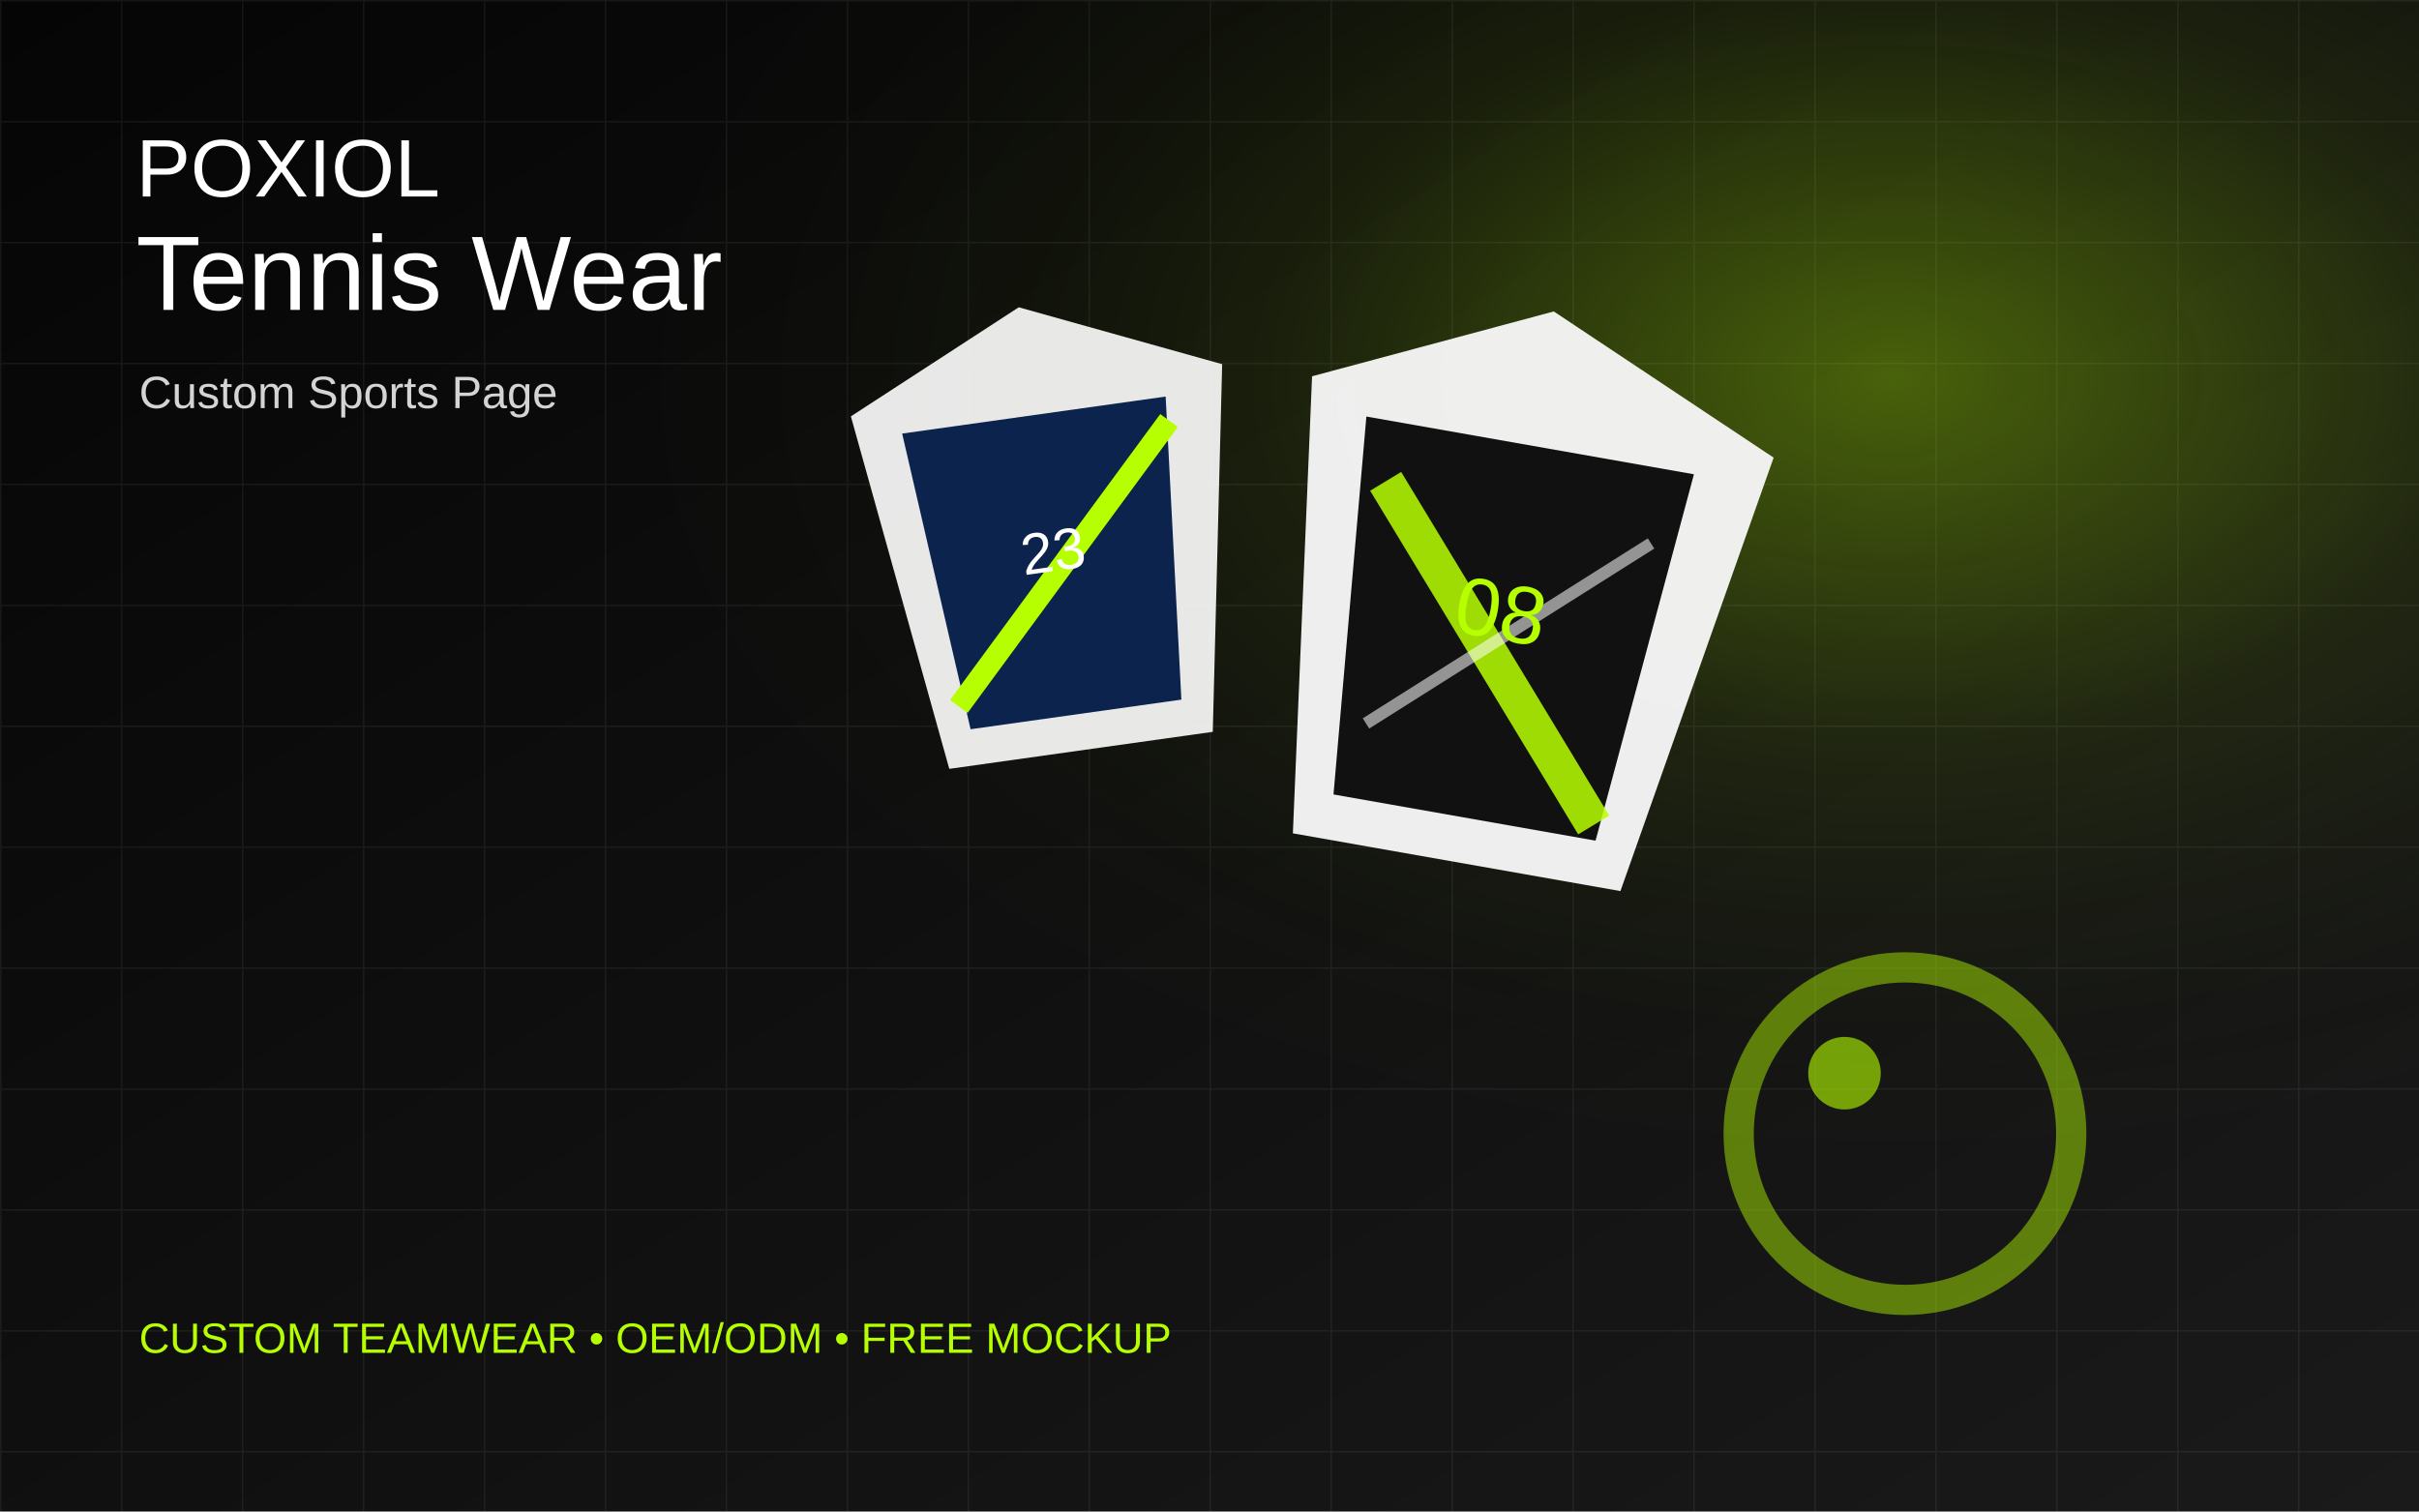
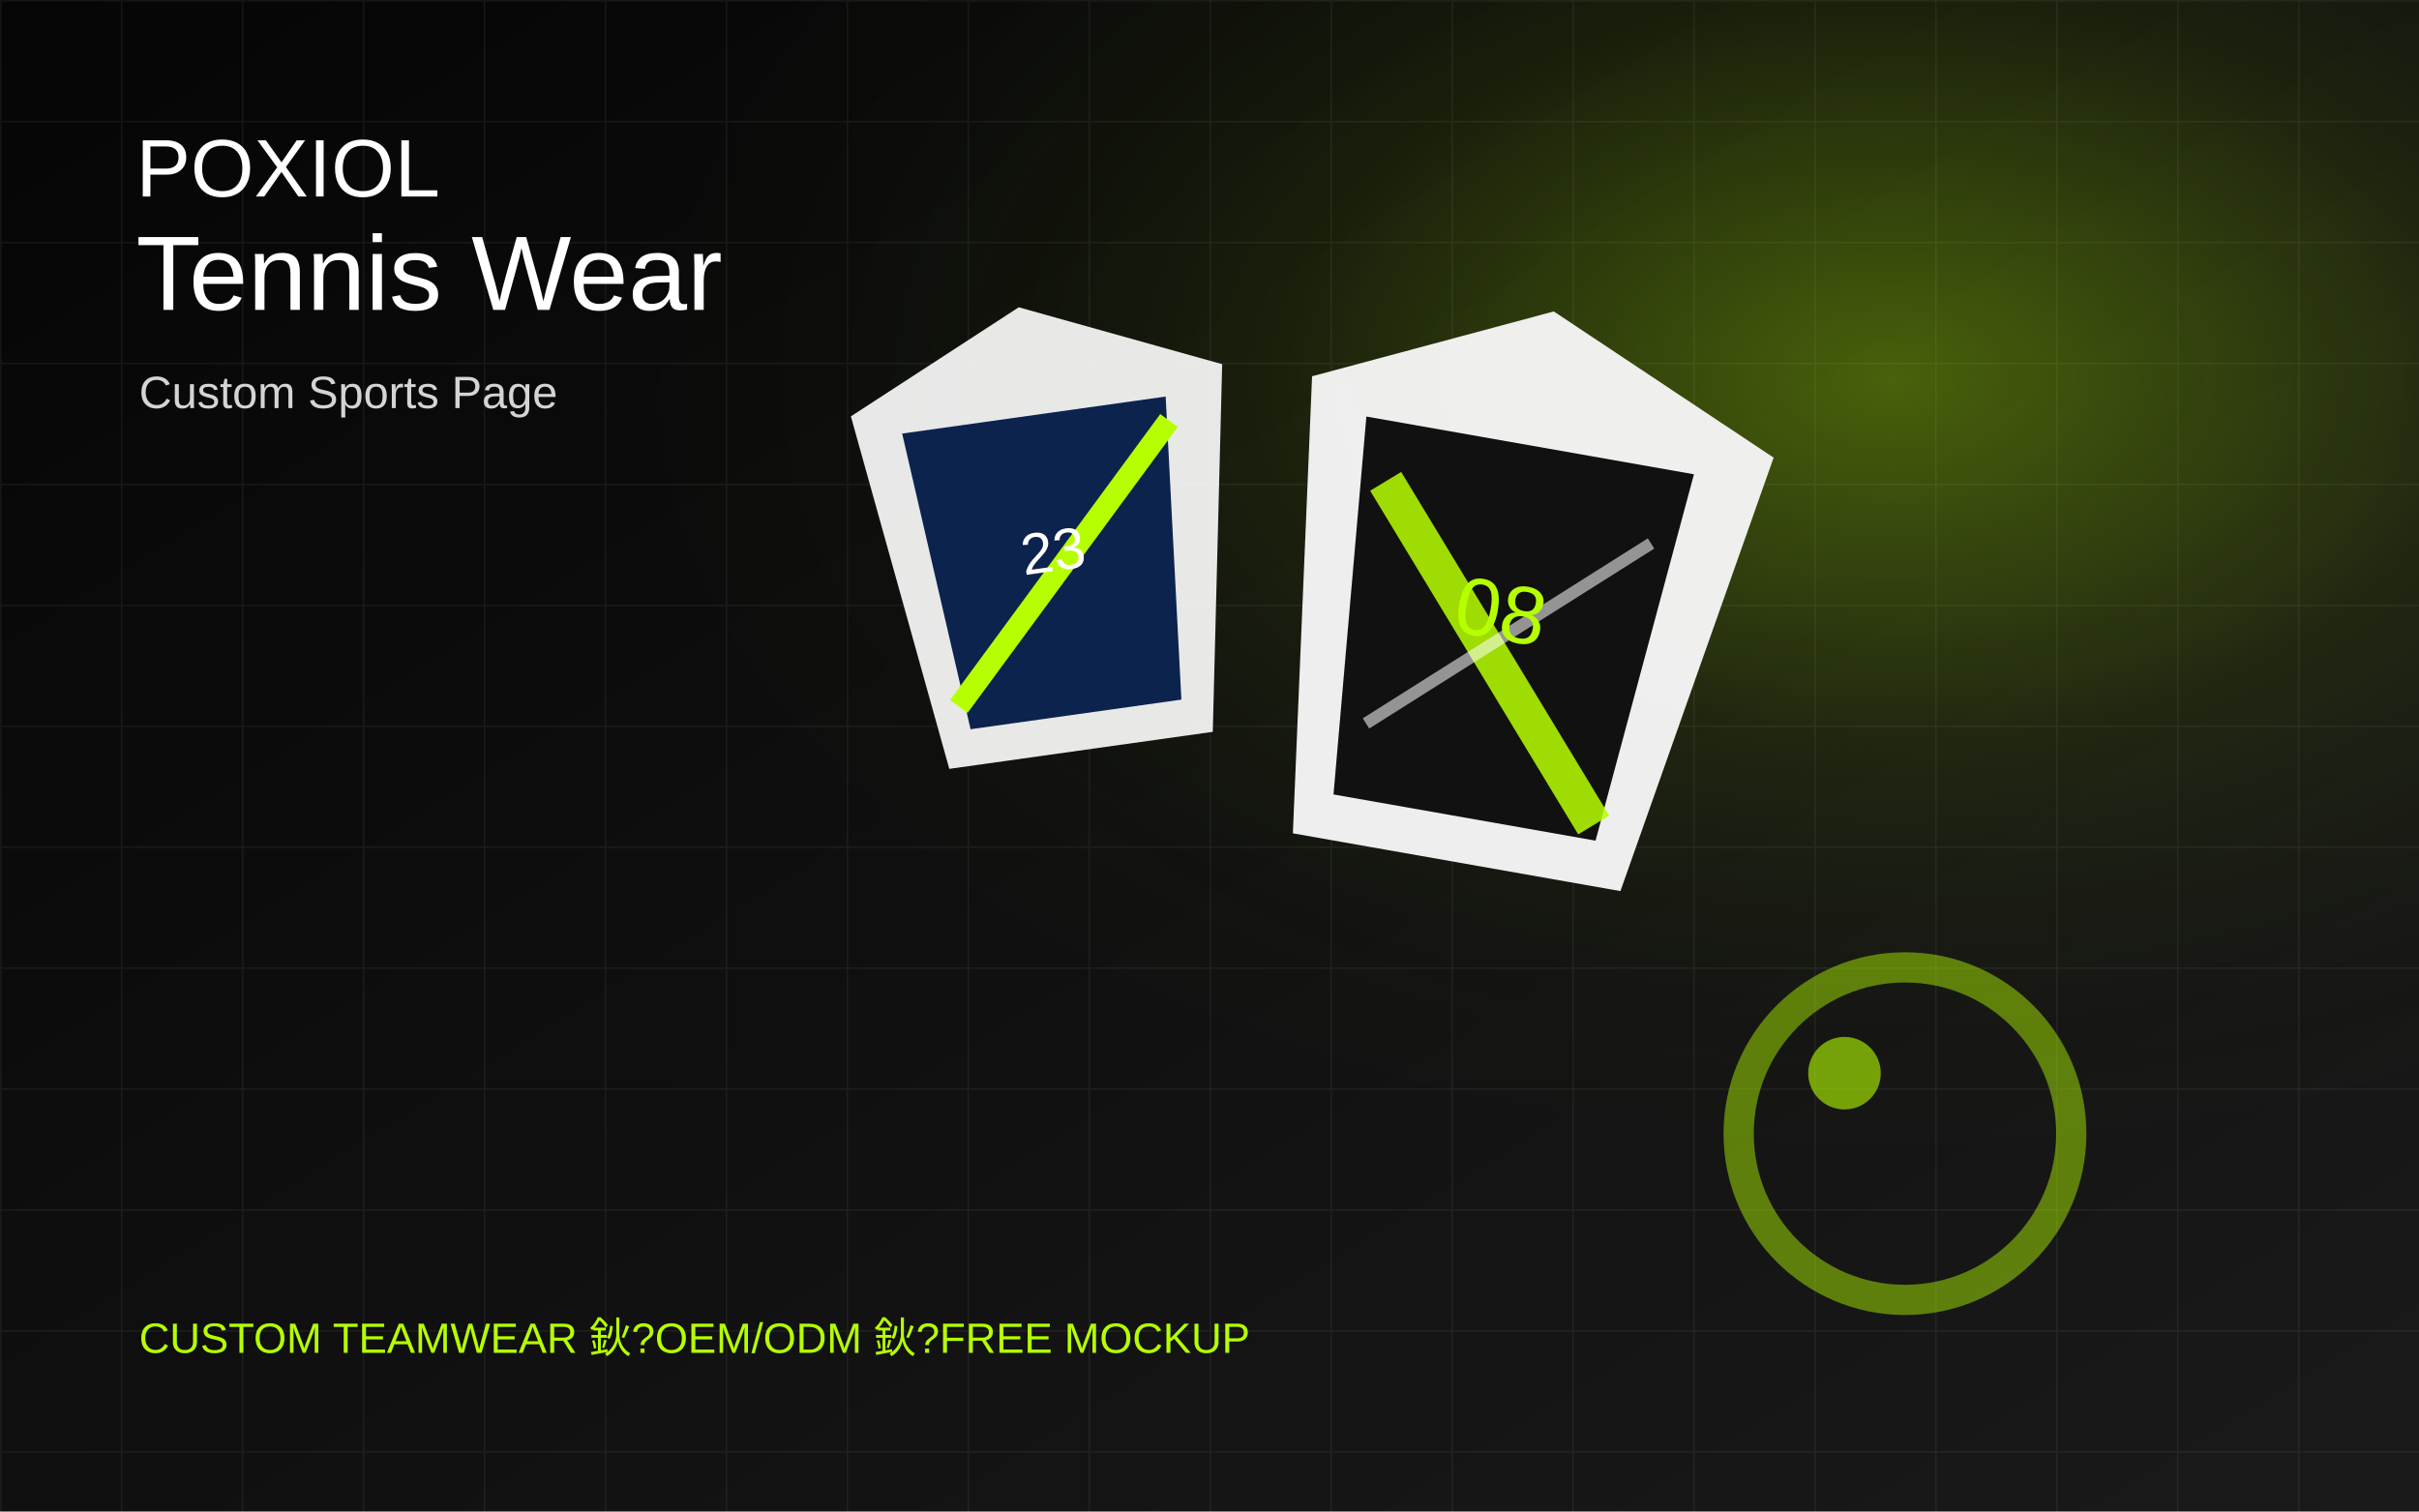
<svg xmlns="http://www.w3.org/2000/svg" width="1600" height="1000" viewBox="0 0 1600 1000">
  <defs>
    <linearGradient id="g" x1="0" y1="0" x2="1" y2="1">
      <stop offset="0" stop-color="#050505" />
      <stop offset="1" stop-color="#1A1A1A" />
    </linearGradient>
    <radialGradient id="r" cx="78%" cy="25%" r="55%">
      <stop offset="0" stop-color="#B6FF00" stop-opacity=".34" />
      <stop offset=".45" stop-color="#B6FF00" stop-opacity=".08" />
      <stop offset="1" stop-color="#050505" stop-opacity="0" />
    </radialGradient>
    <pattern id="grid" width="80" height="80" patternUnits="userSpaceOnUse">
      <path d="M80 0H0V80" fill="none" stroke="#ffffff" stroke-opacity=".06" stroke-width="2" />
    </pattern>
  </defs>
  <rect width="1600" height="1000" fill="url(#g)" />
  <rect width="1600" height="1000" fill="url(#grid)" />
  <rect width="1600" height="1000" fill="url(#r)" />
  <g transform="translate(880 180) rotate(10)">
    <path d="M150 0 L310 70 L260 370 L40 370 L0 70 Z" fill="#f7f7f7" opacity=".96" />
    <path d="M40 90 L260 90 L238 340 L62 340 Z" fill="#111" />
    <path d="M60 130 L235 330" stroke="#B6FF00" stroke-width="24" opacity=".85" />
    <path d="M75 290 L240 140" stroke="#fff" stroke-width="8" opacity=".55" />
    <text x="150" y="220" text-anchor="middle" font-family="Arial Black, Arial" font-size="54" fill="#B6FF00">08</text>
  </g>
  <g transform="translate(555 220) rotate(-8) scale(.8)">
    <path d="M150 0 L310 70 L260 370 L40 370 L0 70 Z" fill="#fff" opacity=".9" />
    <path d="M40 90 L260 90 L238 340 L62 340 Z" fill="#0b234d" />
    <path d="M55 320 L260 110" stroke="#B6FF00" stroke-width="18" />
    <text x="150" y="220" text-anchor="middle" font-family="Arial Black, Arial" font-size="48" fill="#fff">23</text>
  </g>
  <circle cx="1260" cy="750" r="110" fill="none" stroke="#B6FF00" stroke-width="20" opacity=".45" />
  <circle cx="1220" cy="710" r="24" fill="#B6FF00" opacity=".6" />
  <text x="90" y="130" font-family="Arial Black, Arial" font-size="54" fill="#fff">POXIOL</text>
  <text x="90" y="205" font-family="Arial Black, Arial" font-size="70" fill="#fff">Tennis Wear</text>
  <text x="92" y="270" font-family="Arial, sans-serif" font-size="30" fill="#d4d4d4">Custom Sports Page</text>
-   <text x="92" y="895" font-family="Arial Black, Arial" font-size="28" fill="#B6FF00">CUSTOM TEAMWEAR • OEM/ODM • FREE MOCKUP</text>
+   <text x="92" y="895" font-family="Arial Black, Arial" font-size="28" fill="#B6FF00">CUSTOM TEAMWEAR 鈥?OEM/ODM 鈥?FREE MOCKUP</text>
</svg>
